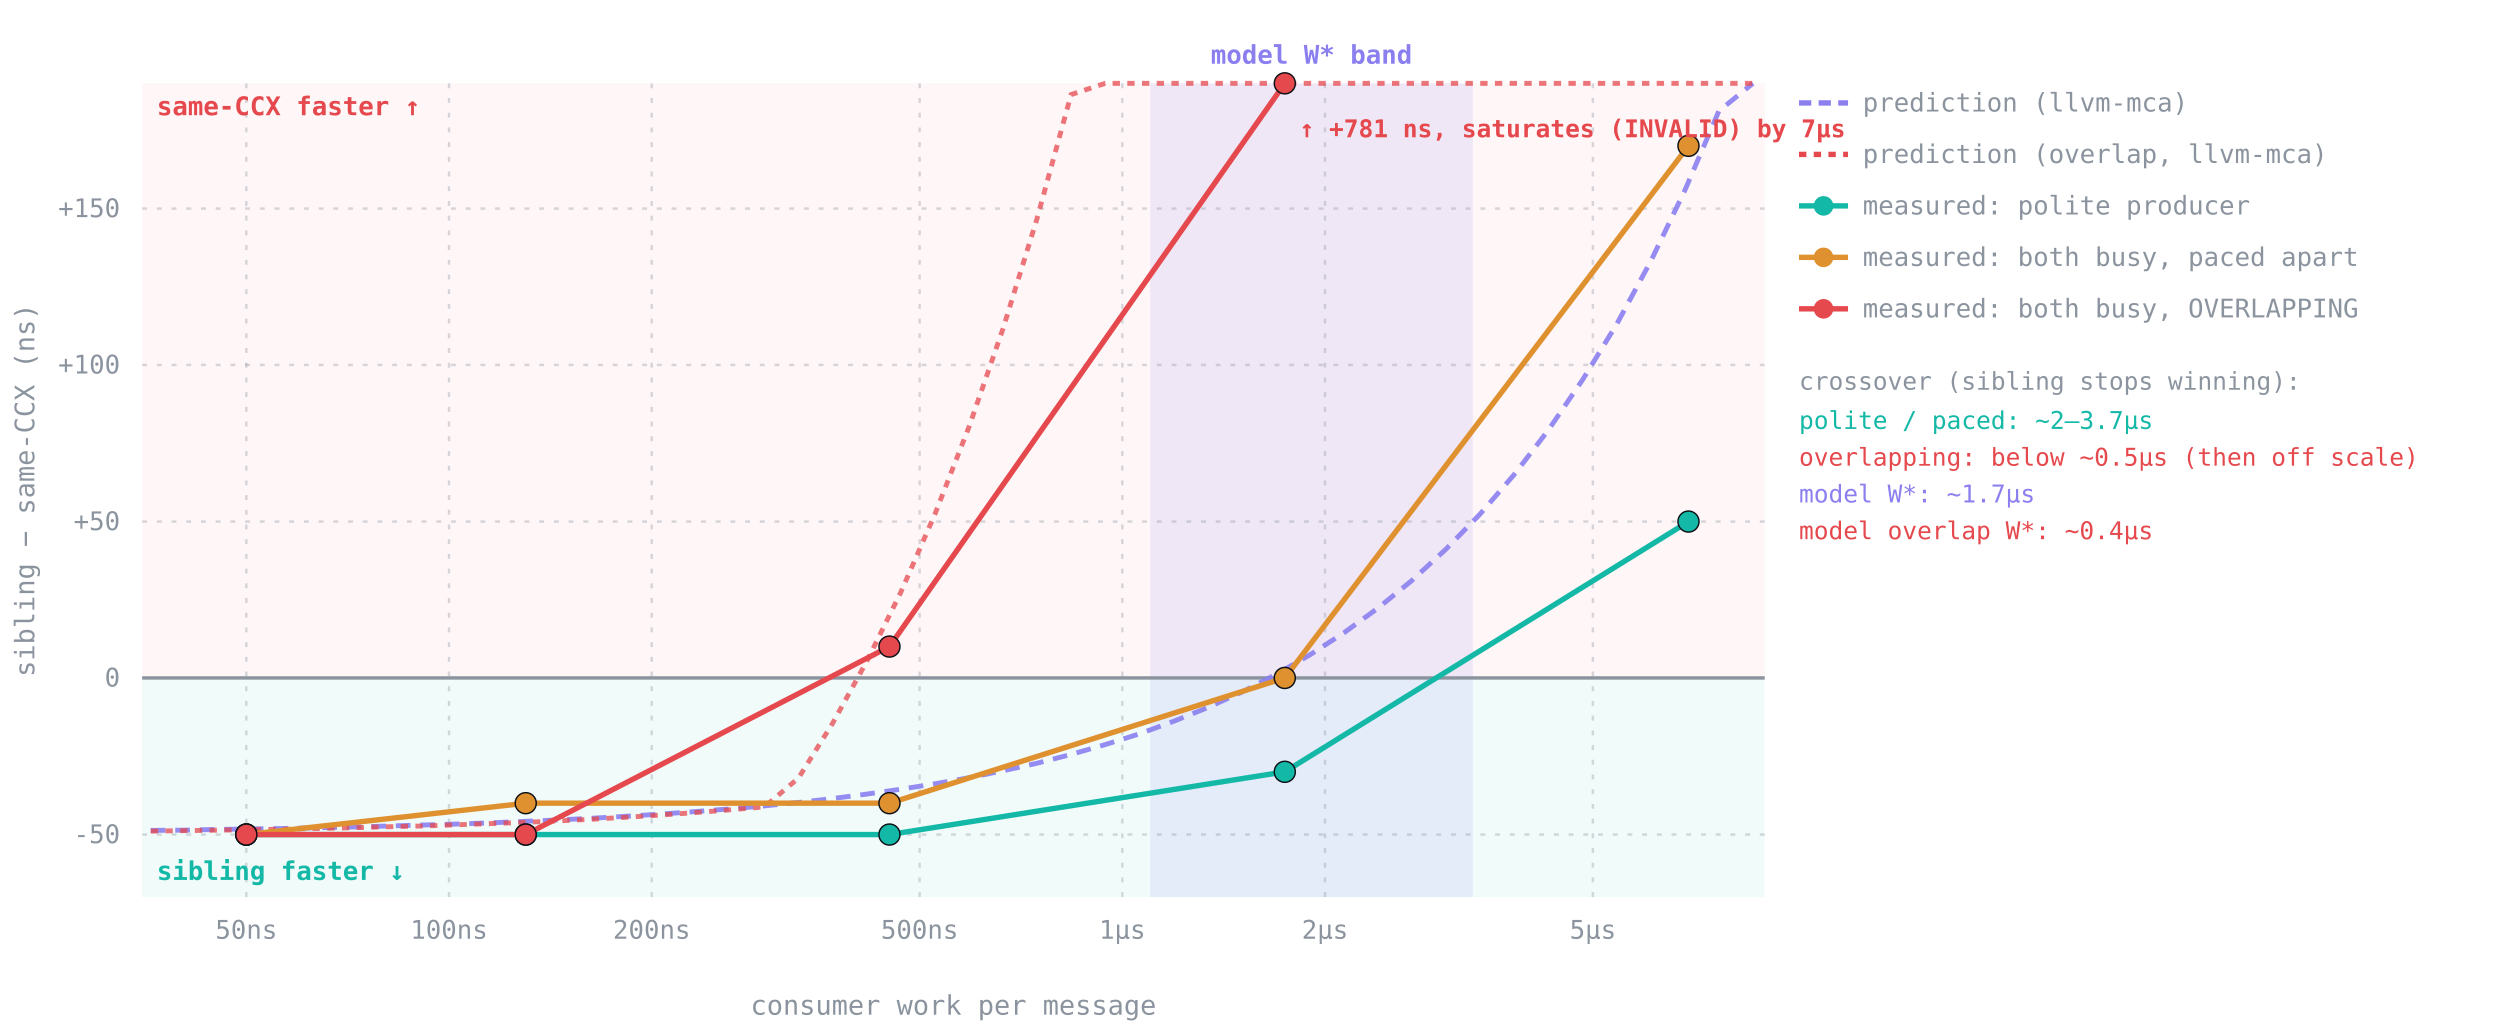
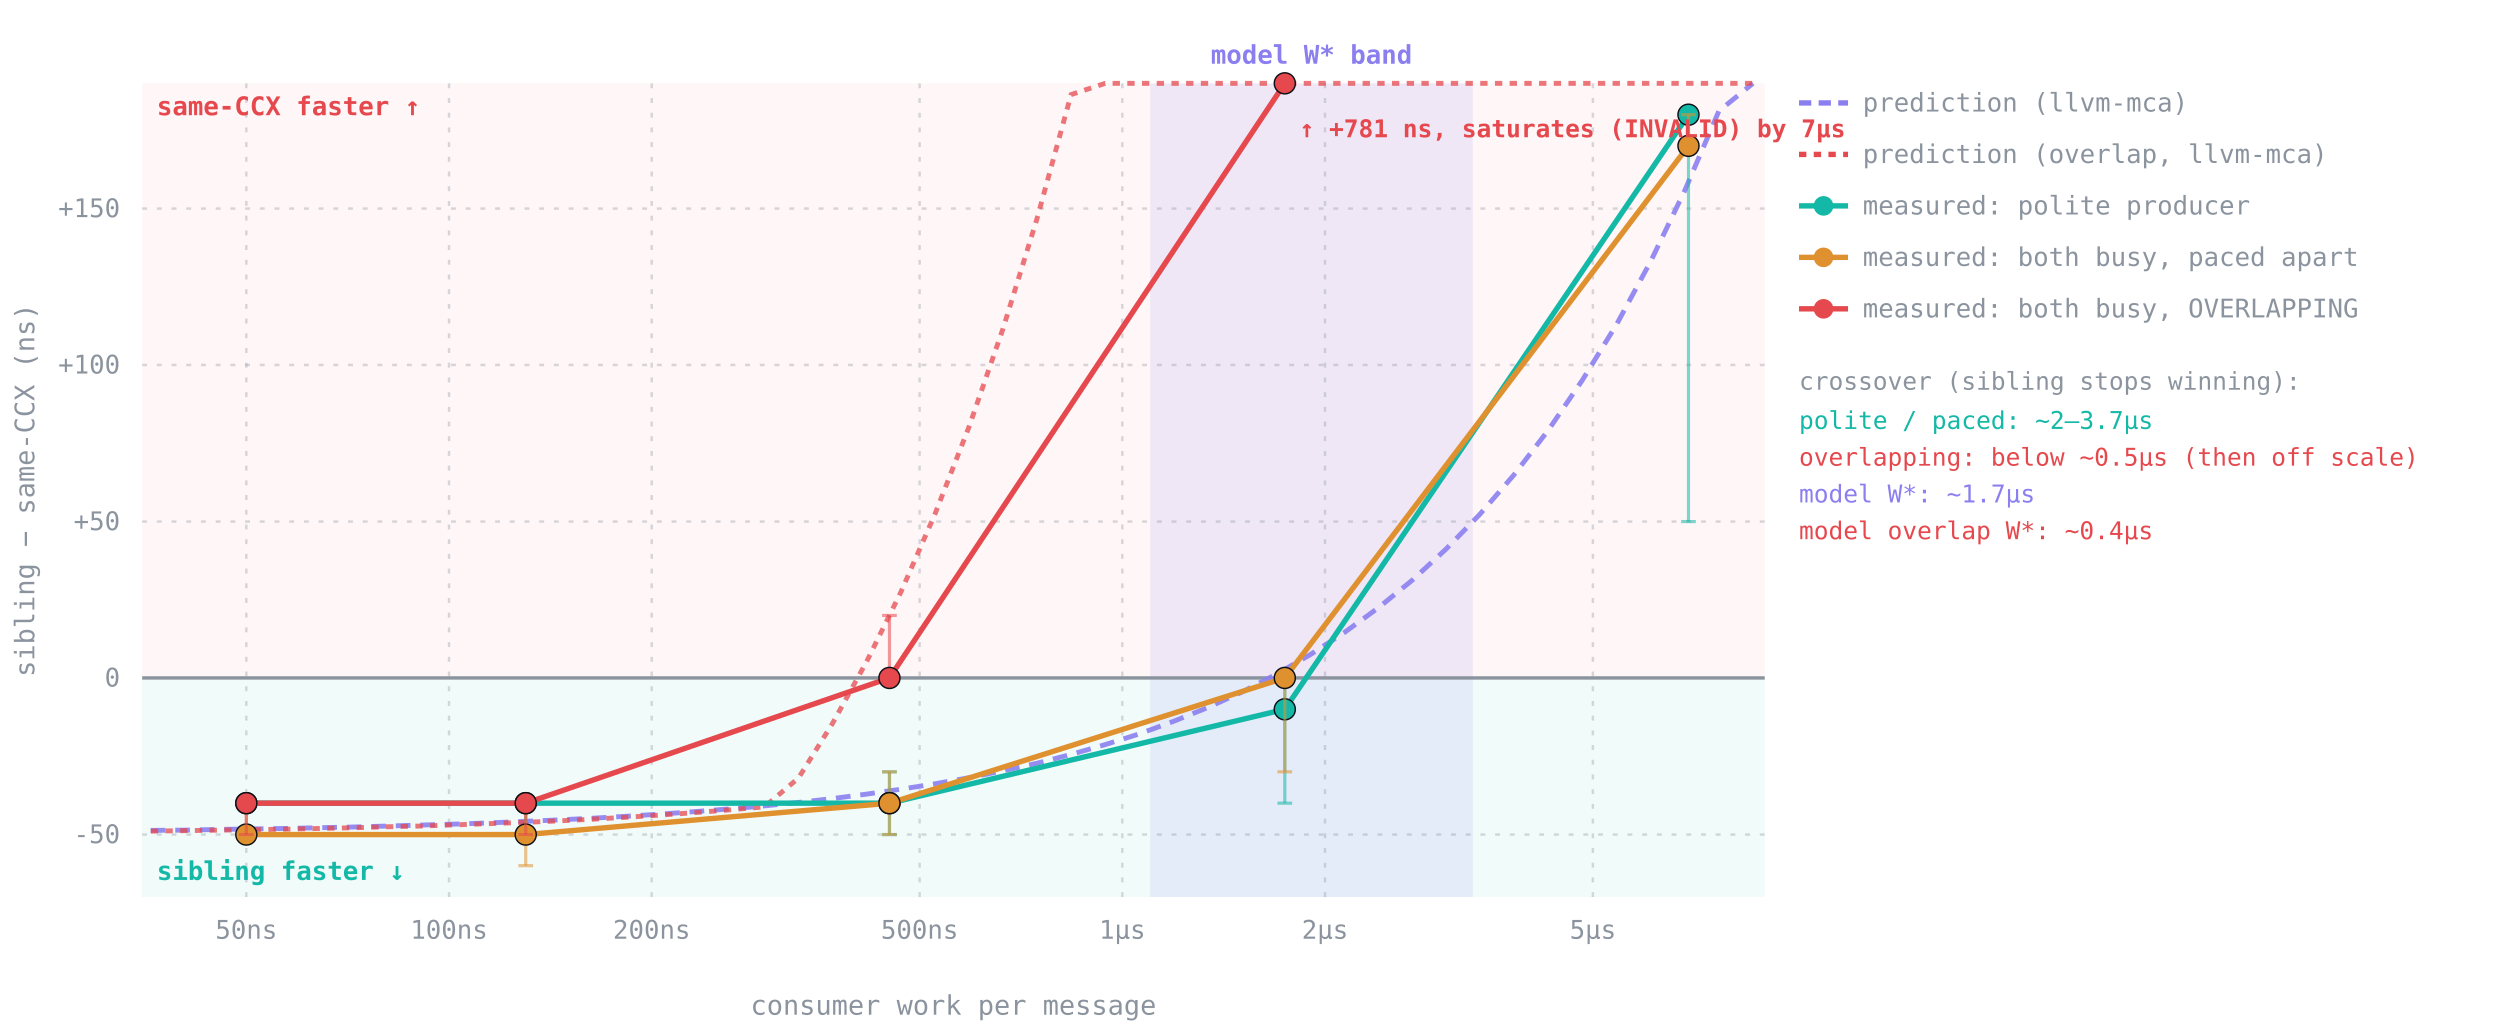
<svg xmlns="http://www.w3.org/2000/svg" viewBox="0 0 1020 420" font-family="ui-monospace,SFMono-Regular,Menlo,monospace" role="img" aria-label="Sibling minus same-CCX placement latency vs consumer work, for a polite producer, a paced both-busy producer, and an overlapping both-busy producer; the overlapping case makes the sibling lose far earlier.">
  <rect x="58" y="34.0" width="662" height="242.6" fill="#e5484d" opacity="0.05" />
  <rect x="58" y="276.6" width="662" height="89.4" fill="#14b8a6" opacity="0.06" />
  <rect x="469.3" y="34" width="131.6" height="332" fill="#8b7ff0" opacity="0.13" />
  <text x="535.1" y="26" text-anchor="middle" font-size="10.5" font-weight="700" fill="#8b7ff0">model W* band</text>
  <line x1="58" y1="340.5" x2="720" y2="340.5" stroke="#8b949e" stroke-width="1" stroke-dasharray="2 4" opacity="0.35" />
  <text x="49" y="344.0" text-anchor="end" font-size="10.5" fill="#8b949e">-50</text>
  <line x1="58" y1="276.6" x2="720" y2="276.6" stroke="#8b949e" stroke-width="1.4" />
  <text x="49" y="280.1" text-anchor="end" font-size="10.5" fill="#8b949e">0</text>
  <line x1="58" y1="212.8" x2="720" y2="212.8" stroke="#8b949e" stroke-width="1" stroke-dasharray="2 4" opacity="0.35" />
  <text x="49" y="216.3" text-anchor="end" font-size="10.5" fill="#8b949e">+50</text>
  <line x1="58" y1="148.9" x2="720" y2="148.9" stroke="#8b949e" stroke-width="1" stroke-dasharray="2 4" opacity="0.35" />
  <text x="49" y="152.4" text-anchor="end" font-size="10.5" fill="#8b949e">+100</text>
  <line x1="58" y1="85.1" x2="720" y2="85.1" stroke="#8b949e" stroke-width="1" stroke-dasharray="2 4" opacity="0.35" />
  <text x="49" y="88.6" text-anchor="end" font-size="10.5" fill="#8b949e">+150</text>
  <line x1="100.5" y1="34" x2="100.5" y2="366" stroke="#8b949e" stroke-width="1" stroke-dasharray="2 4" opacity="0.35" />
  <text x="100.5" y="383" text-anchor="middle" font-size="10.5" fill="#8b949e">50ns</text>
  <line x1="183.2" y1="34" x2="183.2" y2="366" stroke="#8b949e" stroke-width="1" stroke-dasharray="2 4" opacity="0.35" />
  <text x="183.2" y="383" text-anchor="middle" font-size="10.5" fill="#8b949e">100ns</text>
  <line x1="265.9" y1="34" x2="265.9" y2="366" stroke="#8b949e" stroke-width="1" stroke-dasharray="2 4" opacity="0.35" />
  <text x="265.9" y="383" text-anchor="middle" font-size="10.5" fill="#8b949e">200ns</text>
  <line x1="375.2" y1="34" x2="375.2" y2="366" stroke="#8b949e" stroke-width="1" stroke-dasharray="2 4" opacity="0.35" />
  <text x="375.2" y="383" text-anchor="middle" font-size="10.5" fill="#8b949e">500ns</text>
  <line x1="457.9" y1="34" x2="457.9" y2="366" stroke="#8b949e" stroke-width="1" stroke-dasharray="2 4" opacity="0.35" />
  <text x="457.9" y="383" text-anchor="middle" font-size="10.5" fill="#8b949e">1µs</text>
  <line x1="540.6" y1="34" x2="540.6" y2="366" stroke="#8b949e" stroke-width="1" stroke-dasharray="2 4" opacity="0.35" />
  <text x="540.6" y="383" text-anchor="middle" font-size="10.5" fill="#8b949e">2µs</text>
  <line x1="649.9" y1="34" x2="649.9" y2="366" stroke="#8b949e" stroke-width="1" stroke-dasharray="2 4" opacity="0.35" />
  <text x="649.9" y="383" text-anchor="middle" font-size="10.5" fill="#8b949e">5µs</text>
  <text x="389.0" y="414" text-anchor="middle" font-size="11" fill="#8b949e">consumer work per message</text>
  <text transform="translate(14,200.0) rotate(-90)" text-anchor="middle" font-size="11" fill="#8b949e">sibling − same-CCX (ns)</text>
  <text x="64" y="359" font-size="10.5" font-weight="700" fill="#14b8a6">sibling faster ↓</text>
  <text x="64" y="47" font-size="10.5" font-weight="700" fill="#e5484d">same-CCX faster ↑</text>
  <polyline points="61.5 338.8 75.4 338.7 89.4 338.4 103.3 338.2 117.2 338.0 131.1 337.7 145.0 337.4 158.9 337.0 172.8 336.6 186.7 336.2 200.6 335.7 214.5 335.1 228.4 334.5 242.3 333.8 256.2 333.0 270.2 332.1 284.1 331.1 298.0 330.0 311.9 328.8 325.8 327.4 339.7 325.8 353.6 324.0 367.5 322.0 381.4 319.8 395.3 317.3 409.2 314.5 423.1 311.4 437.0 307.8 450.9 303.8 464.9 299.4 478.8 294.3 492.7 288.7 506.6 282.4 520.5 275.2 534.4 267.2 548.3 258.2 562.2 248.1 576.1 236.8 590.0 224.0 603.9 209.7 617.8 193.6 631.7 175.5 645.6 155.1 659.6 132.3 673.5 106.6 687.4 77.7 701.3 45.3 715.2 34.0" fill="none" stroke="#8b7ff0" stroke-width="2" stroke-dasharray="6 4" opacity="0.9" />
  <polyline points="61.5 339.1 75.4 338.9 89.4 338.7 103.3 338.5 117.2 338.3 131.1 338.0 145.0 337.7 158.9 337.3 172.8 337.0 186.7 336.5 200.6 336.0 214.5 335.5 228.4 334.9 242.3 334.2 256.2 333.4 270.2 332.5 284.1 331.5 298.0 330.4 311.9 329.2 325.8 317.4 339.7 295.1 353.6 269.9 367.5 241.7 381.4 209.9 395.3 174.3 409.2 134.2 423.1 89.2 437.0 38.6 450.9 34.0 464.9 34.0 478.8 34.0 492.7 34.0 506.6 34.0 520.5 34.0 534.4 34.0 548.3 34.0 562.2 34.0 576.1 34.0 590.0 34.0 603.9 34.0 617.8 34.0 631.7 34.0 645.6 34.0 659.6 34.0 673.5 34.0 687.4 34.0 701.3 34.0 715.2 34.0" fill="none" stroke="#e5484d" stroke-width="2" stroke-dasharray="3 3" opacity="0.75" />
-   <path d="M100.5 340.5 L214.5 340.5 L362.9 340.5 L524.2 314.9 L688.9 212.8" fill="none" stroke="#14b8a6" stroke-width="2.2" />
-   <circle cx="100.5" cy="340.5" r="4.3" fill="#14b8a6" stroke="#0d1117" stroke-width="0.6" />
-   <circle cx="214.5" cy="340.5" r="4.3" fill="#14b8a6" stroke="#0d1117" stroke-width="0.6" />
-   <circle cx="362.9" cy="340.5" r="4.3" fill="#14b8a6" stroke="#0d1117" stroke-width="0.6" />
-   <circle cx="524.2" cy="314.9" r="4.3" fill="#14b8a6" stroke="#0d1117" stroke-width="0.6" />
-   <circle cx="688.9" cy="212.8" r="4.3" fill="#14b8a6" stroke="#0d1117" stroke-width="0.6" />
-   <path d="M100.5 340.5 L214.5 327.7 L362.9 327.7 L524.2 276.6 L688.9 59.5" fill="none" stroke="#e0912f" stroke-width="2.2" />
+   <line x1="214.5" y1="327.7" x2="214.5" y2="340.5" stroke="#14b8a6" stroke-width="1.3" opacity="0.55" />
+   <line x1="211.5" y1="340.5" x2="217.5" y2="340.5" stroke="#14b8a6" stroke-width="1.3" opacity="0.55" />
+   <line x1="211.5" y1="327.7" x2="217.5" y2="327.7" stroke="#14b8a6" stroke-width="1.3" opacity="0.55" />
+   <line x1="362.9" y1="314.9" x2="362.9" y2="340.5" stroke="#14b8a6" stroke-width="1.3" opacity="0.55" />
+   <line x1="359.9" y1="340.5" x2="365.9" y2="340.5" stroke="#14b8a6" stroke-width="1.3" opacity="0.55" />
+   <line x1="359.9" y1="314.9" x2="365.9" y2="314.9" stroke="#14b8a6" stroke-width="1.3" opacity="0.55" />
+   <line x1="524.2" y1="276.6" x2="524.2" y2="327.7" stroke="#14b8a6" stroke-width="1.3" opacity="0.55" />
+   <line x1="521.2" y1="327.7" x2="527.2" y2="327.7" stroke="#14b8a6" stroke-width="1.3" opacity="0.55" />
+   <line x1="521.2" y1="276.6" x2="527.2" y2="276.6" stroke="#14b8a6" stroke-width="1.3" opacity="0.55" />
+   <line x1="688.9" y1="46.8" x2="688.9" y2="212.8" stroke="#14b8a6" stroke-width="1.3" opacity="0.55" />
+   <line x1="685.9" y1="212.8" x2="691.9" y2="212.8" stroke="#14b8a6" stroke-width="1.3" opacity="0.55" />
+   <line x1="685.9" y1="46.8" x2="691.9" y2="46.8" stroke="#14b8a6" stroke-width="1.3" opacity="0.55" />
+   <path d="M100.5 327.7 L214.5 327.7 L362.9 327.7 L524.2 289.4 L688.9 46.8" fill="none" stroke="#14b8a6" stroke-width="2.2" />
+   <circle cx="100.5" cy="327.7" r="4.3" fill="#14b8a6" stroke="#0d1117" stroke-width="0.6" />
+   <circle cx="214.5" cy="327.7" r="4.3" fill="#14b8a6" stroke="#0d1117" stroke-width="0.6" />
+   <circle cx="362.9" cy="327.7" r="4.3" fill="#14b8a6" stroke="#0d1117" stroke-width="0.6" />
+   <circle cx="524.2" cy="289.4" r="4.3" fill="#14b8a6" stroke="#0d1117" stroke-width="0.6" />
+   <circle cx="688.9" cy="46.8" r="4.3" fill="#14b8a6" stroke="#0d1117" stroke-width="0.6" />
+   <line x1="100.5" y1="327.7" x2="100.5" y2="340.5" stroke="#e0912f" stroke-width="1.3" opacity="0.55" />
+   <line x1="97.5" y1="340.5" x2="103.5" y2="340.5" stroke="#e0912f" stroke-width="1.3" opacity="0.55" />
+   <line x1="97.5" y1="327.7" x2="103.5" y2="327.7" stroke="#e0912f" stroke-width="1.3" opacity="0.55" />
+   <line x1="214.5" y1="327.7" x2="214.5" y2="353.2" stroke="#e0912f" stroke-width="1.3" opacity="0.55" />
+   <line x1="211.5" y1="353.2" x2="217.5" y2="353.2" stroke="#e0912f" stroke-width="1.3" opacity="0.55" />
+   <line x1="211.5" y1="327.7" x2="217.5" y2="327.7" stroke="#e0912f" stroke-width="1.3" opacity="0.55" />
+   <line x1="362.9" y1="314.9" x2="362.9" y2="340.5" stroke="#e0912f" stroke-width="1.3" opacity="0.55" />
+   <line x1="359.9" y1="340.5" x2="365.9" y2="340.5" stroke="#e0912f" stroke-width="1.3" opacity="0.55" />
+   <line x1="359.9" y1="314.9" x2="365.9" y2="314.9" stroke="#e0912f" stroke-width="1.3" opacity="0.55" />
+   <line x1="524.2" y1="276.6" x2="524.2" y2="314.9" stroke="#e0912f" stroke-width="1.3" opacity="0.55" />
+   <line x1="521.2" y1="314.9" x2="527.2" y2="314.9" stroke="#e0912f" stroke-width="1.3" opacity="0.55" />
+   <line x1="521.2" y1="276.6" x2="527.2" y2="276.6" stroke="#e0912f" stroke-width="1.3" opacity="0.55" />
+   <line x1="688.9" y1="46.8" x2="688.9" y2="59.5" stroke="#e0912f" stroke-width="1.3" opacity="0.55" />
+   <line x1="685.9" y1="59.5" x2="691.9" y2="59.5" stroke="#e0912f" stroke-width="1.3" opacity="0.55" />
+   <line x1="685.9" y1="46.8" x2="691.9" y2="46.8" stroke="#e0912f" stroke-width="1.3" opacity="0.55" />
+   <path d="M100.5 340.5 L214.5 340.5 L362.9 327.7 L524.2 276.6 L688.9 59.5" fill="none" stroke="#e0912f" stroke-width="2.2" />
  <circle cx="100.5" cy="340.5" r="4.3" fill="#e0912f" stroke="#0d1117" stroke-width="0.6" />
-   <circle cx="214.5" cy="327.7" r="4.3" fill="#e0912f" stroke="#0d1117" stroke-width="0.6" />
+   <circle cx="214.5" cy="340.5" r="4.3" fill="#e0912f" stroke="#0d1117" stroke-width="0.6" />
  <circle cx="362.9" cy="327.7" r="4.3" fill="#e0912f" stroke="#0d1117" stroke-width="0.6" />
  <circle cx="524.2" cy="276.6" r="4.3" fill="#e0912f" stroke="#0d1117" stroke-width="0.6" />
  <circle cx="688.9" cy="59.5" r="4.3" fill="#e0912f" stroke="#0d1117" stroke-width="0.6" />
-   <path d="M100.5 340.5 L214.5 340.5 L362.9 263.8 L524.2 34.0" fill="none" stroke="#e5484d" stroke-width="2.2" />
-   <circle cx="100.5" cy="340.5" r="4.3" fill="#e5484d" stroke="#0d1117" stroke-width="0.6" />
-   <circle cx="214.5" cy="340.5" r="4.3" fill="#e5484d" stroke="#0d1117" stroke-width="0.6" />
-   <circle cx="362.9" cy="263.8" r="4.3" fill="#e5484d" stroke="#0d1117" stroke-width="0.6" />
+   <line x1="100.5" y1="327.7" x2="100.5" y2="340.5" stroke="#e5484d" stroke-width="1.3" opacity="0.55" />
+   <line x1="97.5" y1="340.5" x2="103.5" y2="340.5" stroke="#e5484d" stroke-width="1.3" opacity="0.55" />
+   <line x1="97.5" y1="327.7" x2="103.5" y2="327.7" stroke="#e5484d" stroke-width="1.3" opacity="0.55" />
+   <line x1="214.5" y1="327.7" x2="214.5" y2="340.5" stroke="#e5484d" stroke-width="1.3" opacity="0.55" />
+   <line x1="211.5" y1="340.5" x2="217.5" y2="340.5" stroke="#e5484d" stroke-width="1.3" opacity="0.55" />
+   <line x1="211.5" y1="327.7" x2="217.5" y2="327.7" stroke="#e5484d" stroke-width="1.3" opacity="0.55" />
+   <line x1="362.9" y1="251.1" x2="362.9" y2="276.6" stroke="#e5484d" stroke-width="1.3" opacity="0.55" />
+   <line x1="359.9" y1="276.6" x2="365.9" y2="276.6" stroke="#e5484d" stroke-width="1.3" opacity="0.55" />
+   <line x1="359.9" y1="251.1" x2="365.9" y2="251.1" stroke="#e5484d" stroke-width="1.3" opacity="0.55" />
+   <path d="M100.5 327.7 L214.5 327.7 L362.9 276.6 L524.2 34.0" fill="none" stroke="#e5484d" stroke-width="2.2" />
+   <circle cx="100.5" cy="327.7" r="4.3" fill="#e5484d" stroke="#0d1117" stroke-width="0.6" />
+   <circle cx="214.5" cy="327.7" r="4.3" fill="#e5484d" stroke="#0d1117" stroke-width="0.6" />
+   <circle cx="362.9" cy="276.6" r="4.3" fill="#e5484d" stroke="#0d1117" stroke-width="0.6" />
  <circle cx="524.2" cy="34.0" r="4.3" fill="#e5484d" stroke="#0d1117" stroke-width="0.6" />
  <text x="530.2" y="56.0" font-size="10" font-weight="700" fill="#e5484d">↑ +781 ns, saturates (INVALID) by 7µs</text>
  <line x1="734" y1="42" x2="754" y2="42" stroke="#8b7ff0" stroke-width="2.2" stroke-dasharray="5 3" />
  <text x="760" y="45.5" font-size="10.5" fill="#8b949e">prediction (llvm-mca)</text>
  <line x1="734" y1="63" x2="754" y2="63" stroke="#e5484d" stroke-width="2.2" stroke-dasharray="3 3" />
  <text x="760" y="66.5" font-size="10.5" fill="#8b949e">prediction (overlap, llvm-mca)</text>
  <line x1="734" y1="84" x2="754" y2="84" stroke="#14b8a6" stroke-width="2.2" />
  <circle cx="744" cy="84" r="4" fill="#14b8a6" />
  <text x="760" y="87.5" font-size="10.5" fill="#8b949e">measured: polite producer</text>
  <line x1="734" y1="105" x2="754" y2="105" stroke="#e0912f" stroke-width="2.2" />
  <circle cx="744" cy="105" r="4" fill="#e0912f" />
  <text x="760" y="108.5" font-size="10.5" fill="#8b949e">measured: both busy, paced apart</text>
  <line x1="734" y1="126" x2="754" y2="126" stroke="#e5484d" stroke-width="2.2" />
  <circle cx="744" cy="126" r="4" fill="#e5484d" />
  <text x="760" y="129.5" font-size="10.5" fill="#8b949e">measured: both busy, OVERLAPPING</text>
  <text x="734" y="159" font-size="10" fill="#8b949e">crossover (sibling stops winning):</text>
  <text x="734" y="175" font-size="10" fill="#14b8a6">polite / paced: ~2–3.7µs</text>
  <text x="734" y="190" font-size="10" fill="#e5484d">overlapping: below ~0.5µs (then off scale)</text>
  <text x="734" y="205" font-size="10" fill="#8b7ff0">model W*: ~1.7µs</text>
  <text x="734" y="220" font-size="10" fill="#e5484d">model overlap W*: ~0.4µs</text>
</svg>
